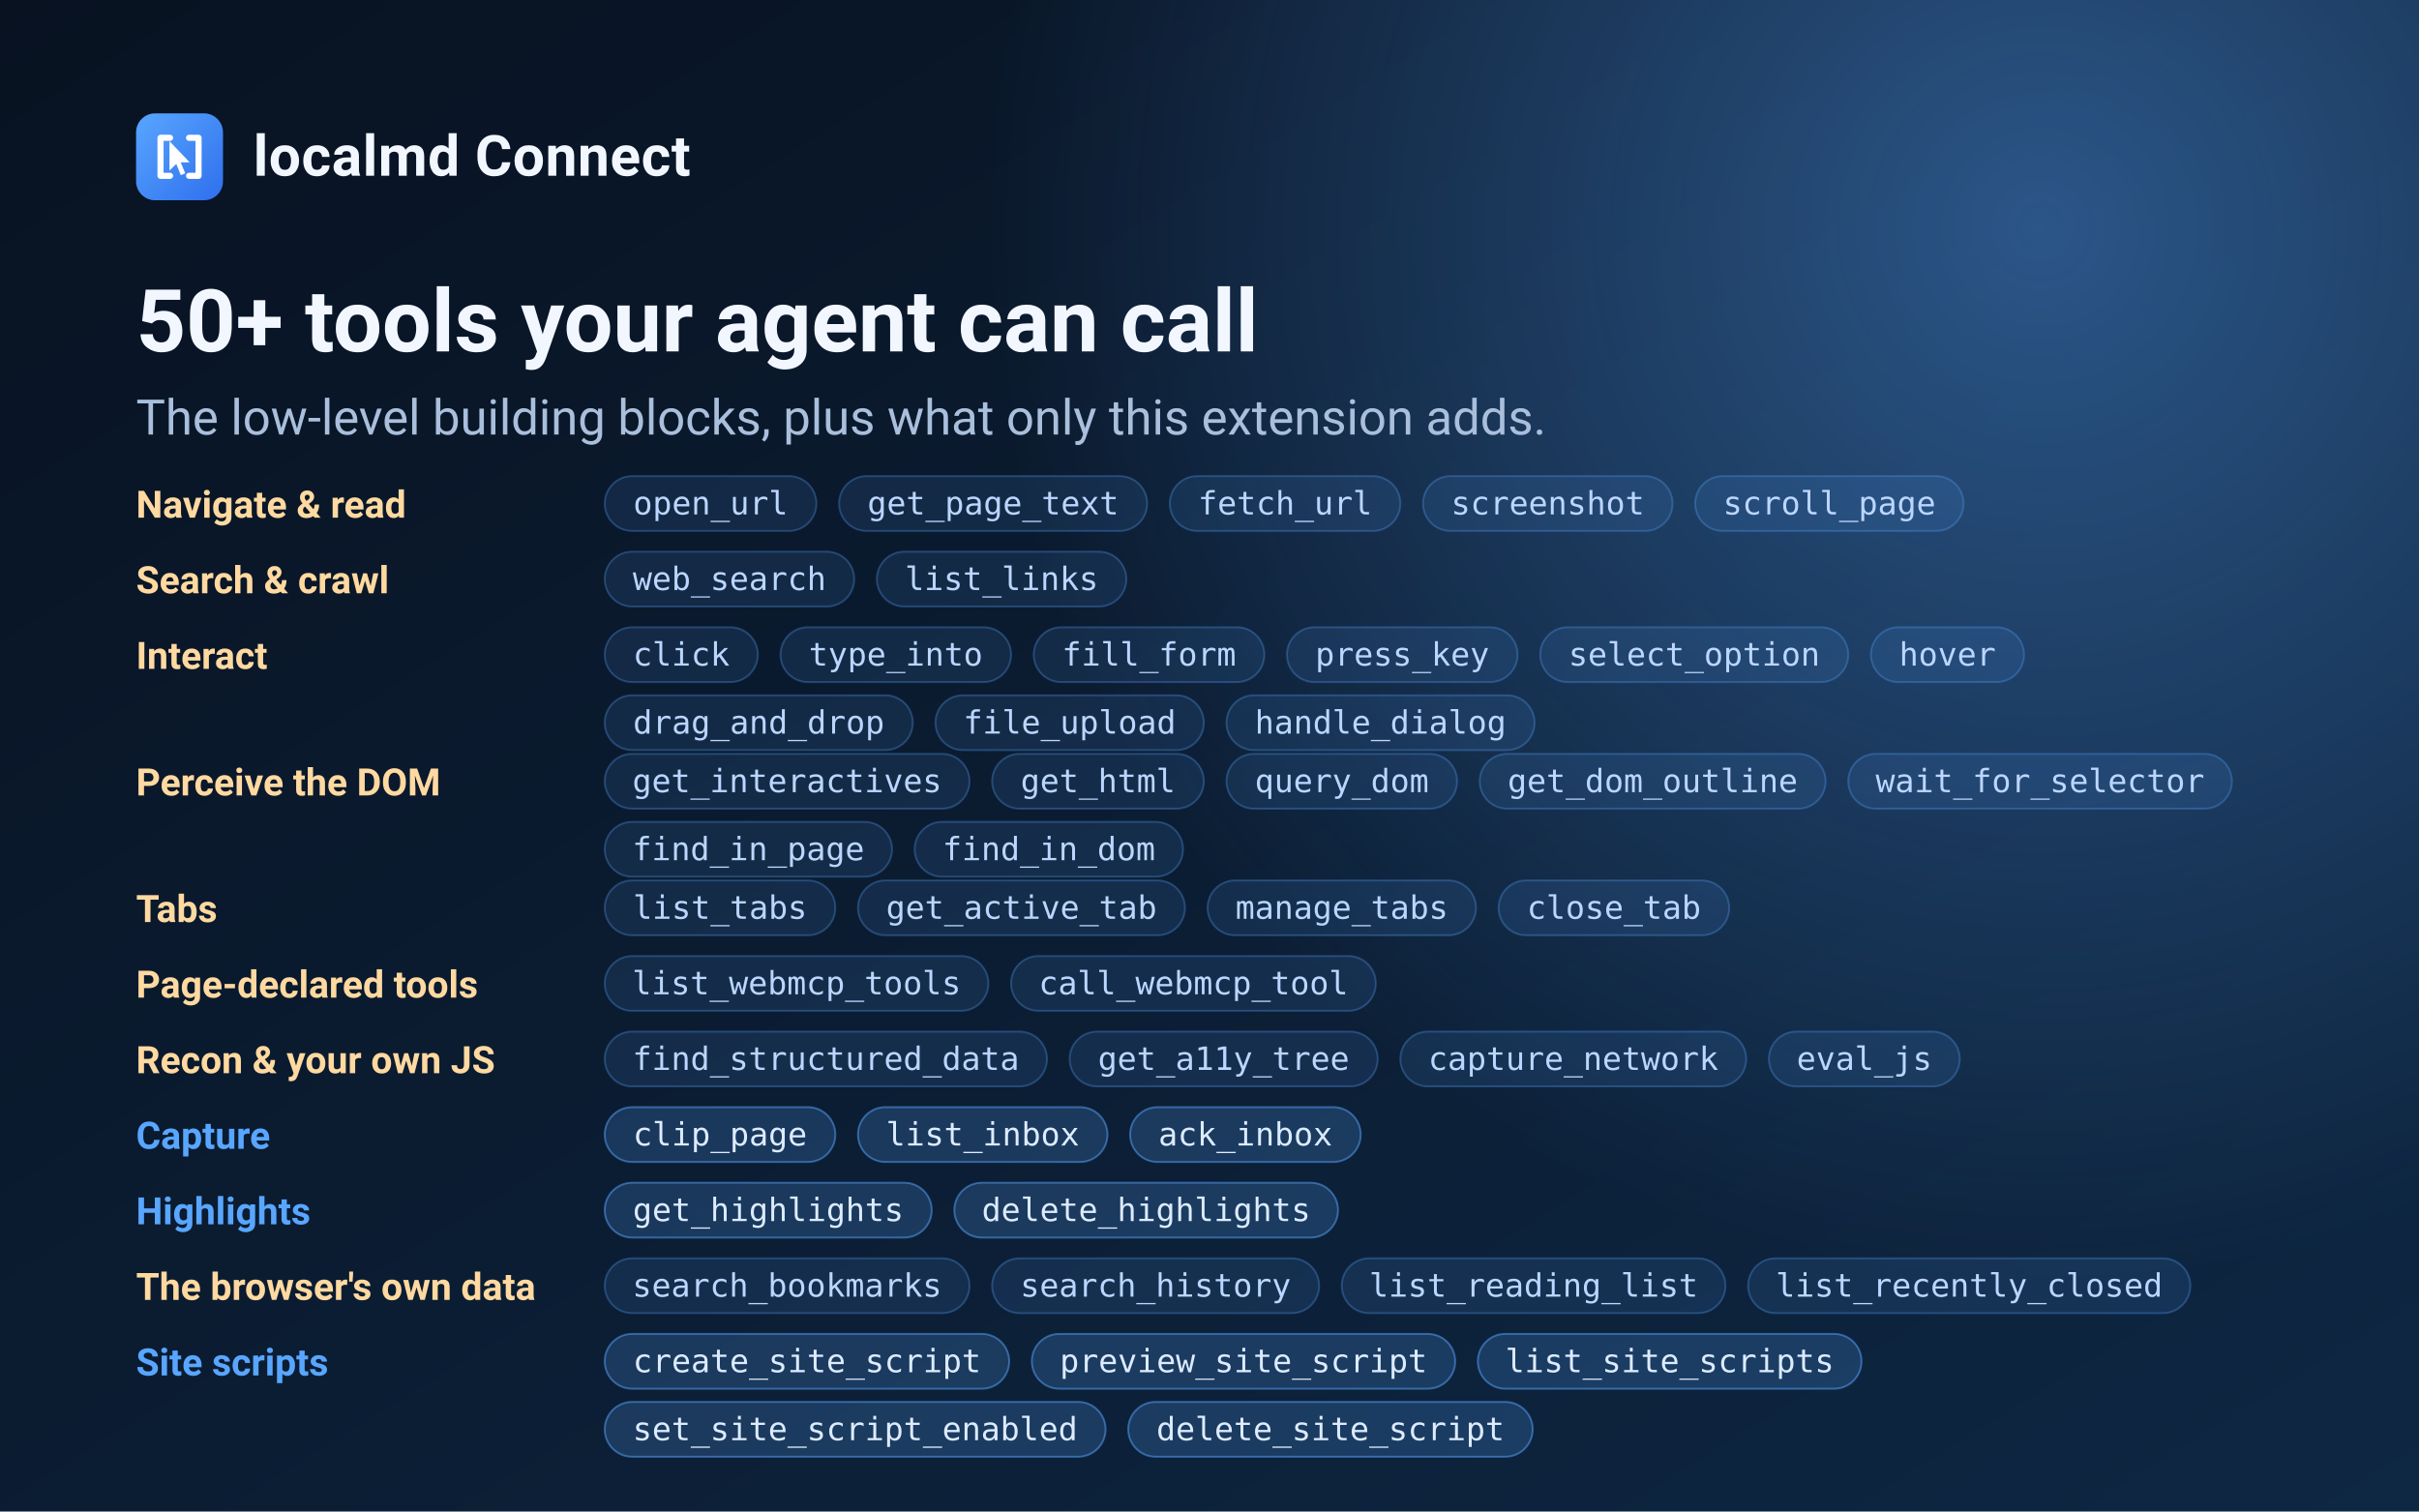
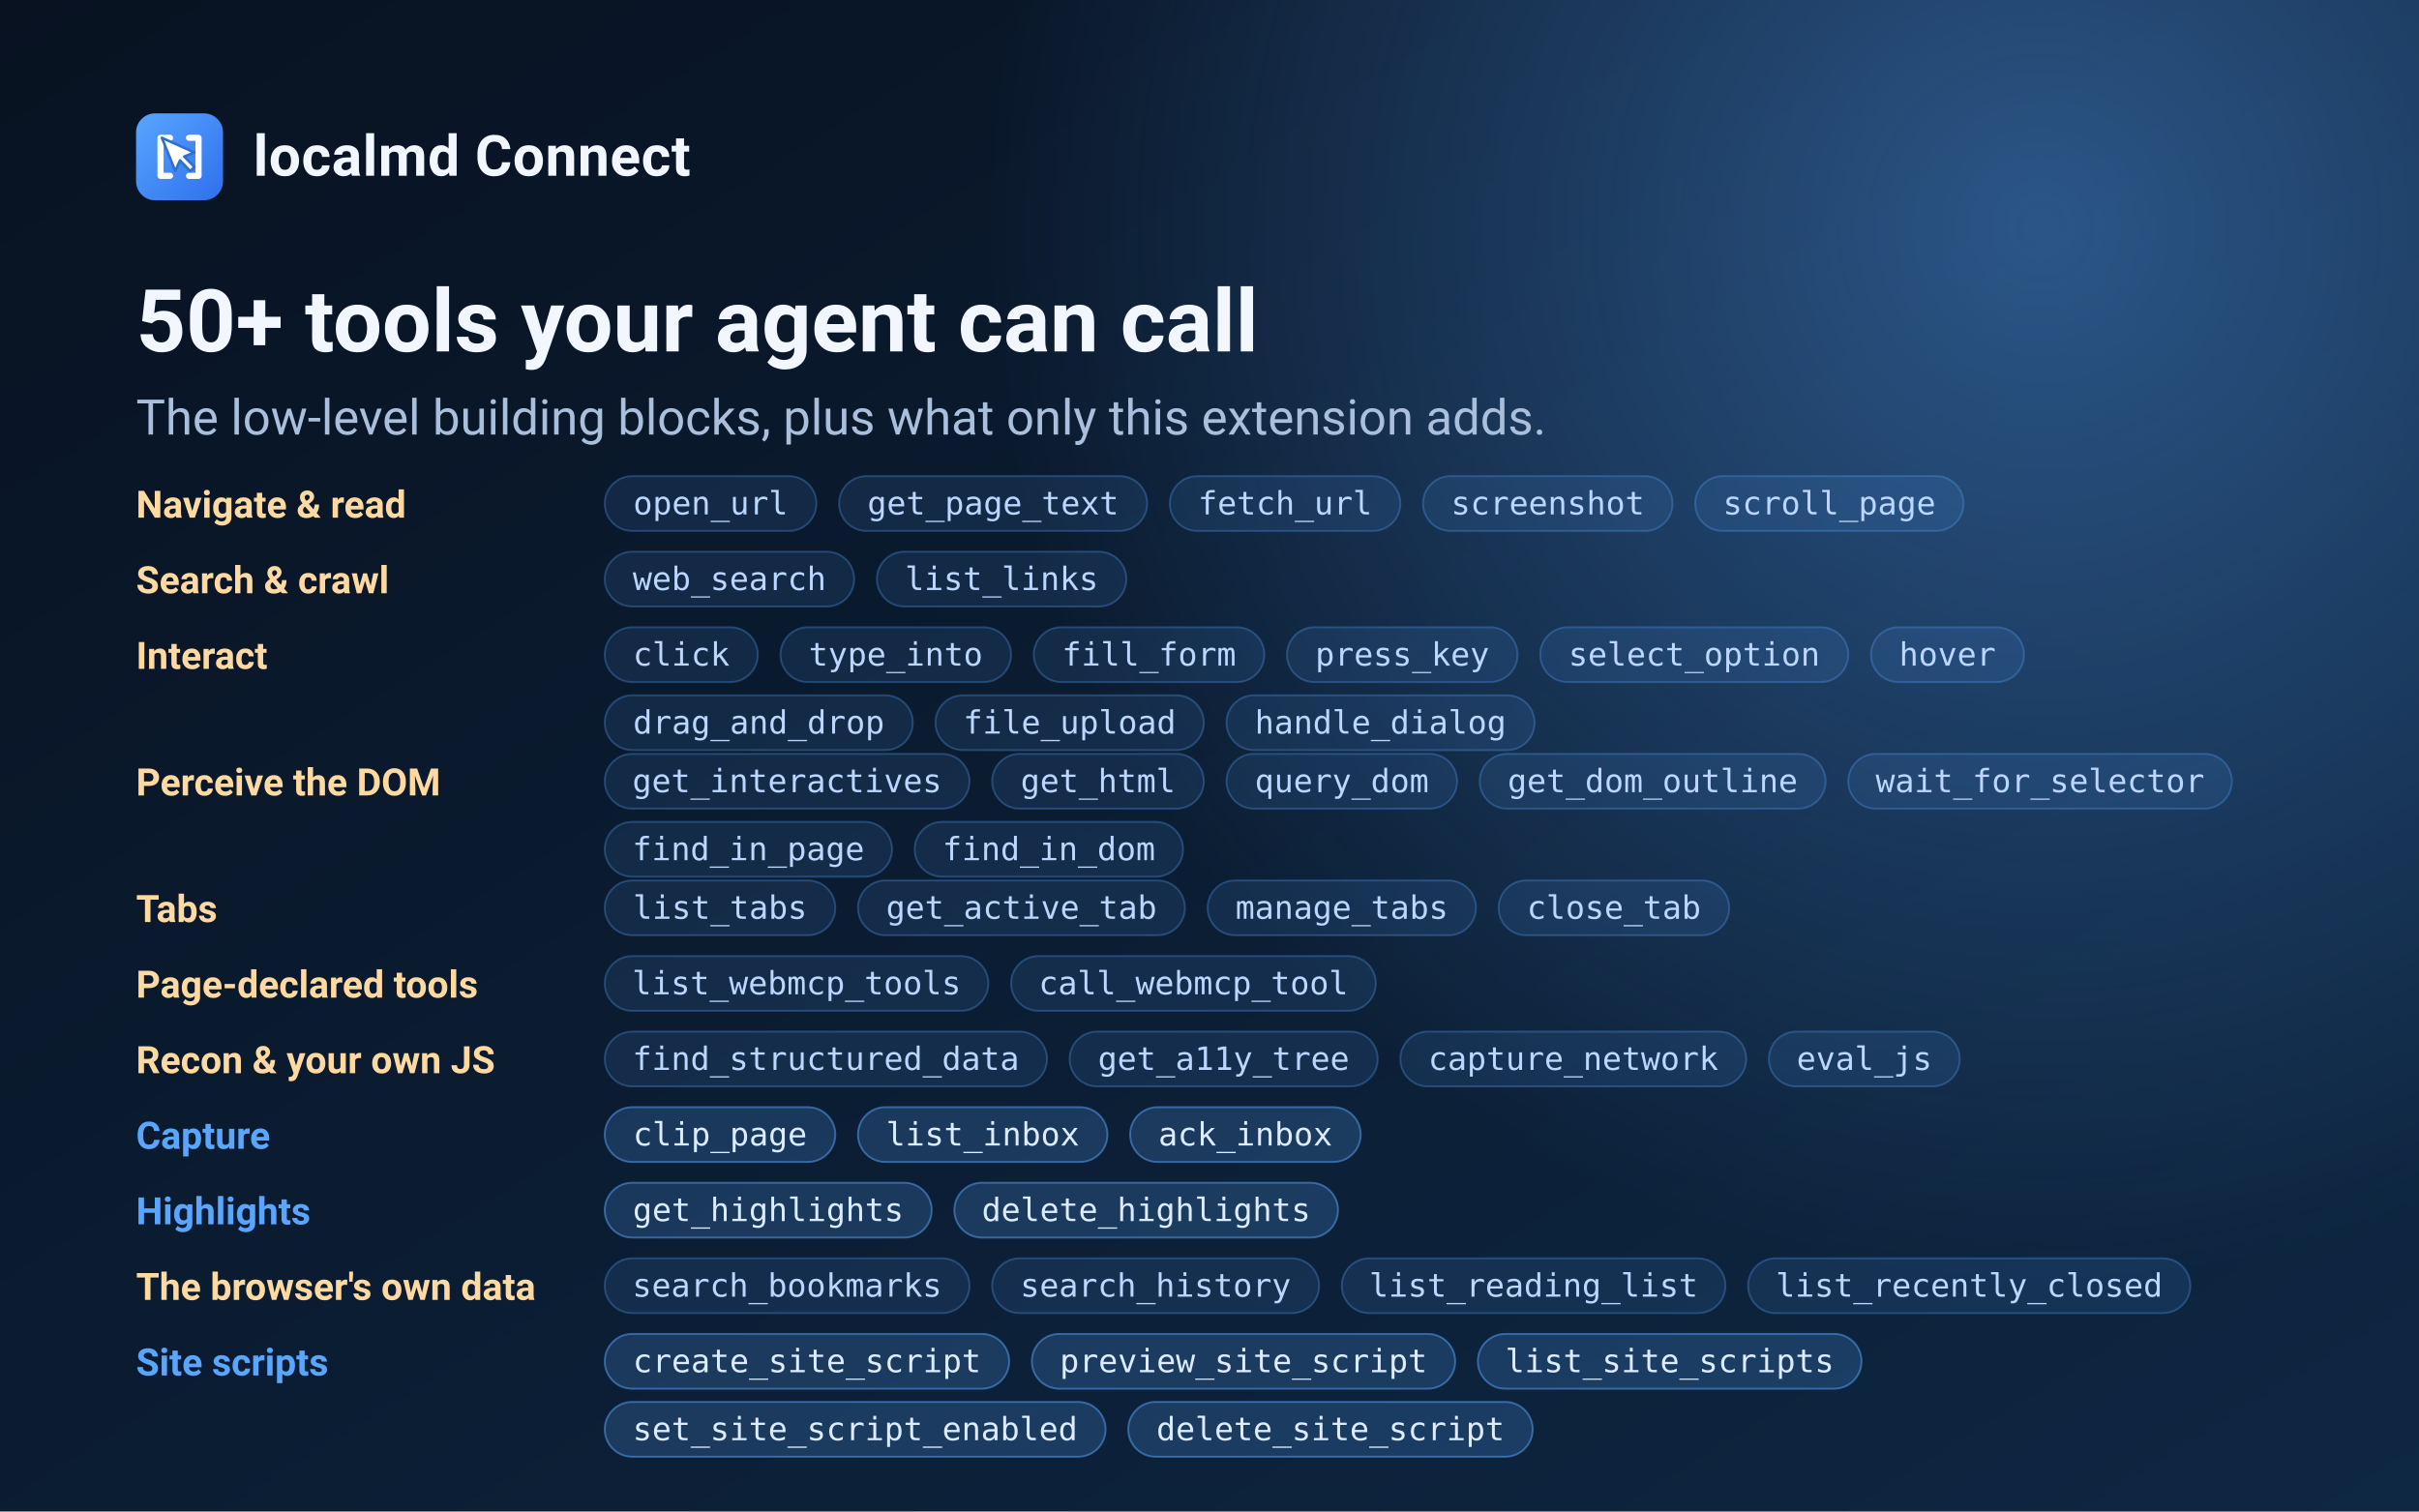
<svg xmlns="http://www.w3.org/2000/svg" width="1280" height="800" viewBox="0 0 1280 800">
  <defs>
    <linearGradient id="bg" x1="0" y1="0" x2="1" y2="1">
      <stop offset="0" stop-color="#081221" />
      <stop offset="1" stop-color="#0E2743" />
    </linearGradient>
    <linearGradient id="brand" x1="0" y1="0" x2="1" y2="1">
      <stop offset="0" stop-color="#58A6FF" />
      <stop offset="1" stop-color="#2F6FED" />
    </linearGradient>
    <radialGradient id="glowB" cx="0.5" cy="0.5" r="0.5">
      <stop offset="0" stop-color="#58A6FF" stop-opacity="0.42" />
      <stop offset="1" stop-color="#58A6FF" stop-opacity="0" />
    </radialGradient>
    <radialGradient id="glowD" cx="0.5" cy="0.5" r="0.5">
      <stop offset="0" stop-color="#2F6FED" stop-opacity="0.4" />
      <stop offset="1" stop-color="#2F6FED" stop-opacity="0" />
    </radialGradient>
  </defs>
  <rect width="1280" height="800" fill="url(#bg)" />
  <circle cx="1080" cy="120" r="560" fill="url(#glowB)" />
  <g transform="translate(72 60) scale(0.359375)">
    <rect width="128" height="128" rx="28" fill="url(#brand)" />
    <g fill="none" stroke="#fff" stroke-width="9" stroke-linecap="round" stroke-linejoin="round">
      <path d="M50 36H36v56h14" />
      <path d="M78 36h14v56H78" />
    </g>
-     <path d="M49.2 41 L49.2 84.2 L59.2 74.5 L65.9 91 L72.4 88.3 L65.7 72.1 L78.9 72.1 Z" fill="#fff" />
+     <path d="M0 0 L0 16 L3.7 12.4 L6.2 18.5 L8.6 17.5 L6.1 11.5 L11 11.5 Z" transform="translate(38 36) rotate(-22) scale(3.3)" fill="#fff" stroke="#2f6fd0" stroke-width="1.15" stroke-linejoin="round" />
  </g>
  <text x="134" y="93" font-family="-apple-system,'SF Pro Display','Segoe UI',Roboto,Helvetica,Arial,sans-serif" font-size="30" font-weight="700" fill="#F2F7FF" text-anchor="start" letter-spacing="0.3" opacity="1">localmd Connect</text>
  <text x="72" y="186" font-family="-apple-system,'SF Pro Display','Segoe UI',Roboto,Helvetica,Arial,sans-serif" font-size="46" font-weight="700" fill="#F2F7FF" text-anchor="start" letter-spacing="0" opacity="1">50+ tools your agent can call</text>
  <text x="72" y="230" font-family="-apple-system,'SF Pro Display','Segoe UI',Roboto,Helvetica,Arial,sans-serif" font-size="26" font-weight="400" fill="#A9BFDC" text-anchor="start" letter-spacing="0" opacity="1">The low-level building blocks, plus what only this extension adds.</text>
  <text x="72" y="274" font-family="-apple-system,'SF Pro Display','Segoe UI',Roboto,Helvetica,Arial,sans-serif" font-size="20" font-weight="700" fill="#FFD9A0" text-anchor="start" letter-spacing="0" opacity="1">Navigate &amp; read</text>
  <g>
    <rect x="320" y="252" width="112" height="29" rx="14.5" fill="rgba(88,166,255,0.12)" stroke="rgba(88,166,255,0.30)" />
    <text x="376" y="272.28" font-family="ui-monospace,'SF Mono',Menlo,Consolas,monospace" font-size="17" font-weight="400" fill="#BBD6FF" text-anchor="middle" letter-spacing="0" opacity="1">open_url</text>
  </g>
  <g>
    <rect x="444" y="252" width="163" height="29" rx="14.5" fill="rgba(88,166,255,0.12)" stroke="rgba(88,166,255,0.30)" />
    <text x="525.5" y="272.28" font-family="ui-monospace,'SF Mono',Menlo,Consolas,monospace" font-size="17" font-weight="400" fill="#BBD6FF" text-anchor="middle" letter-spacing="0" opacity="1">get_page_text</text>
  </g>
  <g>
    <rect x="619" y="252" width="122" height="29" rx="14.5" fill="rgba(88,166,255,0.12)" stroke="rgba(88,166,255,0.30)" />
    <text x="680" y="272.28" font-family="ui-monospace,'SF Mono',Menlo,Consolas,monospace" font-size="17" font-weight="400" fill="#BBD6FF" text-anchor="middle" letter-spacing="0" opacity="1">fetch_url</text>
  </g>
  <g>
    <rect x="753" y="252" width="132" height="29" rx="14.5" fill="rgba(88,166,255,0.12)" stroke="rgba(88,166,255,0.30)" />
    <text x="819" y="272.28" font-family="ui-monospace,'SF Mono',Menlo,Consolas,monospace" font-size="17" font-weight="400" fill="#BBD6FF" text-anchor="middle" letter-spacing="0" opacity="1">screenshot</text>
  </g>
  <g>
    <rect x="897" y="252" width="142" height="29" rx="14.5" fill="rgba(88,166,255,0.12)" stroke="rgba(88,166,255,0.30)" />
    <text x="968" y="272.28" font-family="ui-monospace,'SF Mono',Menlo,Consolas,monospace" font-size="17" font-weight="400" fill="#BBD6FF" text-anchor="middle" letter-spacing="0" opacity="1">scroll_page</text>
  </g>
  <text x="72" y="314" font-family="-apple-system,'SF Pro Display','Segoe UI',Roboto,Helvetica,Arial,sans-serif" font-size="20" font-weight="700" fill="#FFD9A0" text-anchor="start" letter-spacing="0" opacity="1">Search &amp; crawl</text>
  <g>
    <rect x="320" y="292" width="132" height="29" rx="14.5" fill="rgba(88,166,255,0.12)" stroke="rgba(88,166,255,0.30)" />
    <text x="386" y="312.28" font-family="ui-monospace,'SF Mono',Menlo,Consolas,monospace" font-size="17" font-weight="400" fill="#BBD6FF" text-anchor="middle" letter-spacing="0" opacity="1">web_search</text>
  </g>
  <g>
    <rect x="464" y="292" width="132" height="29" rx="14.5" fill="rgba(88,166,255,0.12)" stroke="rgba(88,166,255,0.30)" />
    <text x="530" y="312.28" font-family="ui-monospace,'SF Mono',Menlo,Consolas,monospace" font-size="17" font-weight="400" fill="#BBD6FF" text-anchor="middle" letter-spacing="0" opacity="1">list_links</text>
  </g>
  <text x="72" y="354" font-family="-apple-system,'SF Pro Display','Segoe UI',Roboto,Helvetica,Arial,sans-serif" font-size="20" font-weight="700" fill="#FFD9A0" text-anchor="start" letter-spacing="0" opacity="1">Interact</text>
  <g>
    <rect x="320" y="332" width="81" height="29" rx="14.5" fill="rgba(88,166,255,0.12)" stroke="rgba(88,166,255,0.30)" />
    <text x="360.5" y="352.28" font-family="ui-monospace,'SF Mono',Menlo,Consolas,monospace" font-size="17" font-weight="400" fill="#BBD6FF" text-anchor="middle" letter-spacing="0" opacity="1">click</text>
  </g>
  <g>
    <rect x="413" y="332" width="122" height="29" rx="14.5" fill="rgba(88,166,255,0.12)" stroke="rgba(88,166,255,0.30)" />
    <text x="474" y="352.28" font-family="ui-monospace,'SF Mono',Menlo,Consolas,monospace" font-size="17" font-weight="400" fill="#BBD6FF" text-anchor="middle" letter-spacing="0" opacity="1">type_into</text>
  </g>
  <g>
    <rect x="547" y="332" width="122" height="29" rx="14.5" fill="rgba(88,166,255,0.12)" stroke="rgba(88,166,255,0.30)" />
    <text x="608" y="352.28" font-family="ui-monospace,'SF Mono',Menlo,Consolas,monospace" font-size="17" font-weight="400" fill="#BBD6FF" text-anchor="middle" letter-spacing="0" opacity="1">fill_form</text>
  </g>
  <g>
    <rect x="681" y="332" width="122" height="29" rx="14.5" fill="rgba(88,166,255,0.12)" stroke="rgba(88,166,255,0.30)" />
    <text x="742" y="352.28" font-family="ui-monospace,'SF Mono',Menlo,Consolas,monospace" font-size="17" font-weight="400" fill="#BBD6FF" text-anchor="middle" letter-spacing="0" opacity="1">press_key</text>
  </g>
  <g>
    <rect x="815" y="332" width="163" height="29" rx="14.5" fill="rgba(88,166,255,0.12)" stroke="rgba(88,166,255,0.30)" />
    <text x="896.5" y="352.28" font-family="ui-monospace,'SF Mono',Menlo,Consolas,monospace" font-size="17" font-weight="400" fill="#BBD6FF" text-anchor="middle" letter-spacing="0" opacity="1">select_option</text>
  </g>
  <g>
    <rect x="990" y="332" width="81" height="29" rx="14.5" fill="rgba(88,166,255,0.12)" stroke="rgba(88,166,255,0.30)" />
    <text x="1030.5" y="352.28" font-family="ui-monospace,'SF Mono',Menlo,Consolas,monospace" font-size="17" font-weight="400" fill="#BBD6FF" text-anchor="middle" letter-spacing="0" opacity="1">hover</text>
  </g>
  <g>
    <rect x="320" y="368" width="163" height="29" rx="14.5" fill="rgba(88,166,255,0.12)" stroke="rgba(88,166,255,0.30)" />
    <text x="401.5" y="388.28" font-family="ui-monospace,'SF Mono',Menlo,Consolas,monospace" font-size="17" font-weight="400" fill="#BBD6FF" text-anchor="middle" letter-spacing="0" opacity="1">drag_and_drop</text>
  </g>
  <g>
    <rect x="495" y="368" width="142" height="29" rx="14.5" fill="rgba(88,166,255,0.12)" stroke="rgba(88,166,255,0.30)" />
    <text x="566" y="388.28" font-family="ui-monospace,'SF Mono',Menlo,Consolas,monospace" font-size="17" font-weight="400" fill="#BBD6FF" text-anchor="middle" letter-spacing="0" opacity="1">file_upload</text>
  </g>
  <g>
    <rect x="649" y="368" width="163" height="29" rx="14.5" fill="rgba(88,166,255,0.12)" stroke="rgba(88,166,255,0.30)" />
    <text x="730.5" y="388.28" font-family="ui-monospace,'SF Mono',Menlo,Consolas,monospace" font-size="17" font-weight="400" fill="#BBD6FF" text-anchor="middle" letter-spacing="0" opacity="1">handle_dialog</text>
  </g>
  <text x="72" y="421" font-family="-apple-system,'SF Pro Display','Segoe UI',Roboto,Helvetica,Arial,sans-serif" font-size="20" font-weight="700" fill="#FFD9A0" text-anchor="start" letter-spacing="0" opacity="1">Perceive the DOM</text>
  <g>
    <rect x="320" y="399" width="193" height="29" rx="14.5" fill="rgba(88,166,255,0.12)" stroke="rgba(88,166,255,0.30)" />
    <text x="416.5" y="419.28" font-family="ui-monospace,'SF Mono',Menlo,Consolas,monospace" font-size="17" font-weight="400" fill="#BBD6FF" text-anchor="middle" letter-spacing="0" opacity="1">get_interactives</text>
  </g>
  <g>
    <rect x="525" y="399" width="112" height="29" rx="14.5" fill="rgba(88,166,255,0.12)" stroke="rgba(88,166,255,0.30)" />
    <text x="581" y="419.28" font-family="ui-monospace,'SF Mono',Menlo,Consolas,monospace" font-size="17" font-weight="400" fill="#BBD6FF" text-anchor="middle" letter-spacing="0" opacity="1">get_html</text>
  </g>
  <g>
    <rect x="649" y="399" width="122" height="29" rx="14.5" fill="rgba(88,166,255,0.12)" stroke="rgba(88,166,255,0.30)" />
    <text x="710" y="419.28" font-family="ui-monospace,'SF Mono',Menlo,Consolas,monospace" font-size="17" font-weight="400" fill="#BBD6FF" text-anchor="middle" letter-spacing="0" opacity="1">query_dom</text>
  </g>
  <g>
    <rect x="783" y="399" width="183" height="29" rx="14.5" fill="rgba(88,166,255,0.12)" stroke="rgba(88,166,255,0.30)" />
    <text x="874.5" y="419.28" font-family="ui-monospace,'SF Mono',Menlo,Consolas,monospace" font-size="17" font-weight="400" fill="#BBD6FF" text-anchor="middle" letter-spacing="0" opacity="1">get_dom_outline</text>
  </g>
  <g>
    <rect x="978" y="399" width="203" height="29" rx="14.5" fill="rgba(88,166,255,0.12)" stroke="rgba(88,166,255,0.30)" />
    <text x="1079.5" y="419.28" font-family="ui-monospace,'SF Mono',Menlo,Consolas,monospace" font-size="17" font-weight="400" fill="#BBD6FF" text-anchor="middle" letter-spacing="0" opacity="1">wait_for_selector</text>
  </g>
  <g>
    <rect x="320" y="435" width="152" height="29" rx="14.5" fill="rgba(88,166,255,0.12)" stroke="rgba(88,166,255,0.30)" />
    <text x="396" y="455.28" font-family="ui-monospace,'SF Mono',Menlo,Consolas,monospace" font-size="17" font-weight="400" fill="#BBD6FF" text-anchor="middle" letter-spacing="0" opacity="1">find_in_page</text>
  </g>
  <g>
    <rect x="484" y="435" width="142" height="29" rx="14.5" fill="rgba(88,166,255,0.12)" stroke="rgba(88,166,255,0.30)" />
    <text x="555" y="455.28" font-family="ui-monospace,'SF Mono',Menlo,Consolas,monospace" font-size="17" font-weight="400" fill="#BBD6FF" text-anchor="middle" letter-spacing="0" opacity="1">find_in_dom</text>
  </g>
  <text x="72" y="488" font-family="-apple-system,'SF Pro Display','Segoe UI',Roboto,Helvetica,Arial,sans-serif" font-size="20" font-weight="700" fill="#FFD9A0" text-anchor="start" letter-spacing="0" opacity="1">Tabs</text>
  <g>
    <rect x="320" y="466" width="122" height="29" rx="14.5" fill="rgba(88,166,255,0.12)" stroke="rgba(88,166,255,0.30)" />
    <text x="381" y="486.28" font-family="ui-monospace,'SF Mono',Menlo,Consolas,monospace" font-size="17" font-weight="400" fill="#BBD6FF" text-anchor="middle" letter-spacing="0" opacity="1">list_tabs</text>
  </g>
  <g>
    <rect x="454" y="466" width="173" height="29" rx="14.5" fill="rgba(88,166,255,0.12)" stroke="rgba(88,166,255,0.30)" />
    <text x="540.5" y="486.28" font-family="ui-monospace,'SF Mono',Menlo,Consolas,monospace" font-size="17" font-weight="400" fill="#BBD6FF" text-anchor="middle" letter-spacing="0" opacity="1">get_active_tab</text>
  </g>
  <g>
    <rect x="639" y="466" width="142" height="29" rx="14.5" fill="rgba(88,166,255,0.12)" stroke="rgba(88,166,255,0.30)" />
    <text x="710" y="486.28" font-family="ui-monospace,'SF Mono',Menlo,Consolas,monospace" font-size="17" font-weight="400" fill="#BBD6FF" text-anchor="middle" letter-spacing="0" opacity="1">manage_tabs</text>
  </g>
  <g>
    <rect x="793" y="466" width="122" height="29" rx="14.5" fill="rgba(88,166,255,0.12)" stroke="rgba(88,166,255,0.30)" />
    <text x="854" y="486.28" font-family="ui-monospace,'SF Mono',Menlo,Consolas,monospace" font-size="17" font-weight="400" fill="#BBD6FF" text-anchor="middle" letter-spacing="0" opacity="1">close_tab</text>
  </g>
  <text x="72" y="528" font-family="-apple-system,'SF Pro Display','Segoe UI',Roboto,Helvetica,Arial,sans-serif" font-size="20" font-weight="700" fill="#FFD9A0" text-anchor="start" letter-spacing="0" opacity="1">Page-declared tools</text>
  <g>
    <rect x="320" y="506" width="203" height="29" rx="14.5" fill="rgba(88,166,255,0.12)" stroke="rgba(88,166,255,0.30)" />
    <text x="421.5" y="526.28" font-family="ui-monospace,'SF Mono',Menlo,Consolas,monospace" font-size="17" font-weight="400" fill="#BBD6FF" text-anchor="middle" letter-spacing="0" opacity="1">list_webmcp_tools</text>
  </g>
  <g>
    <rect x="535" y="506" width="193" height="29" rx="14.5" fill="rgba(88,166,255,0.12)" stroke="rgba(88,166,255,0.30)" />
    <text x="631.5" y="526.28" font-family="ui-monospace,'SF Mono',Menlo,Consolas,monospace" font-size="17" font-weight="400" fill="#BBD6FF" text-anchor="middle" letter-spacing="0" opacity="1">call_webmcp_tool</text>
  </g>
  <text x="72" y="568" font-family="-apple-system,'SF Pro Display','Segoe UI',Roboto,Helvetica,Arial,sans-serif" font-size="20" font-weight="700" fill="#FFD9A0" text-anchor="start" letter-spacing="0" opacity="1">Recon &amp; your own JS</text>
  <g>
    <rect x="320" y="546" width="234" height="29" rx="14.5" fill="rgba(88,166,255,0.12)" stroke="rgba(88,166,255,0.30)" />
    <text x="437" y="566.28" font-family="ui-monospace,'SF Mono',Menlo,Consolas,monospace" font-size="17" font-weight="400" fill="#BBD6FF" text-anchor="middle" letter-spacing="0" opacity="1">find_structured_data</text>
  </g>
  <g>
    <rect x="566" y="546" width="163" height="29" rx="14.5" fill="rgba(88,166,255,0.12)" stroke="rgba(88,166,255,0.30)" />
    <text x="647.5" y="566.28" font-family="ui-monospace,'SF Mono',Menlo,Consolas,monospace" font-size="17" font-weight="400" fill="#BBD6FF" text-anchor="middle" letter-spacing="0" opacity="1">get_a11y_tree</text>
  </g>
  <g>
    <rect x="741" y="546" width="183" height="29" rx="14.5" fill="rgba(88,166,255,0.12)" stroke="rgba(88,166,255,0.30)" />
    <text x="832.5" y="566.28" font-family="ui-monospace,'SF Mono',Menlo,Consolas,monospace" font-size="17" font-weight="400" fill="#BBD6FF" text-anchor="middle" letter-spacing="0" opacity="1">capture_network</text>
  </g>
  <g>
    <rect x="936" y="546" width="101" height="29" rx="14.5" fill="rgba(88,166,255,0.12)" stroke="rgba(88,166,255,0.30)" />
    <text x="986.5" y="566.28" font-family="ui-monospace,'SF Mono',Menlo,Consolas,monospace" font-size="17" font-weight="400" fill="#BBD6FF" text-anchor="middle" letter-spacing="0" opacity="1">eval_js</text>
  </g>
  <text x="72" y="608" font-family="-apple-system,'SF Pro Display','Segoe UI',Roboto,Helvetica,Arial,sans-serif" font-size="20" font-weight="700" fill="#58A6FF" text-anchor="start" letter-spacing="0" opacity="1">Capture</text>
  <g>
    <rect x="320" y="586" width="122" height="29" rx="14.5" fill="rgba(88,166,255,0.2)" stroke="rgba(88,166,255,0.5)" />
    <text x="381" y="606.28" font-family="ui-monospace,'SF Mono',Menlo,Consolas,monospace" font-size="17" font-weight="400" fill="#DCEBFF" text-anchor="middle" letter-spacing="0" opacity="1">clip_page</text>
  </g>
  <g>
    <rect x="454" y="586" width="132" height="29" rx="14.5" fill="rgba(88,166,255,0.2)" stroke="rgba(88,166,255,0.5)" />
    <text x="520" y="606.28" font-family="ui-monospace,'SF Mono',Menlo,Consolas,monospace" font-size="17" font-weight="400" fill="#DCEBFF" text-anchor="middle" letter-spacing="0" opacity="1">list_inbox</text>
  </g>
  <g>
    <rect x="598" y="586" width="122" height="29" rx="14.5" fill="rgba(88,166,255,0.2)" stroke="rgba(88,166,255,0.5)" />
    <text x="659" y="606.28" font-family="ui-monospace,'SF Mono',Menlo,Consolas,monospace" font-size="17" font-weight="400" fill="#DCEBFF" text-anchor="middle" letter-spacing="0" opacity="1">ack_inbox</text>
  </g>
  <text x="72" y="648" font-family="-apple-system,'SF Pro Display','Segoe UI',Roboto,Helvetica,Arial,sans-serif" font-size="20" font-weight="700" fill="#58A6FF" text-anchor="start" letter-spacing="0" opacity="1">Highlights</text>
  <g>
    <rect x="320" y="626" width="173" height="29" rx="14.5" fill="rgba(88,166,255,0.2)" stroke="rgba(88,166,255,0.5)" />
    <text x="406.5" y="646.28" font-family="ui-monospace,'SF Mono',Menlo,Consolas,monospace" font-size="17" font-weight="400" fill="#DCEBFF" text-anchor="middle" letter-spacing="0" opacity="1">get_highlights</text>
  </g>
  <g>
    <rect x="505" y="626" width="203" height="29" rx="14.5" fill="rgba(88,166,255,0.2)" stroke="rgba(88,166,255,0.5)" />
    <text x="606.5" y="646.28" font-family="ui-monospace,'SF Mono',Menlo,Consolas,monospace" font-size="17" font-weight="400" fill="#DCEBFF" text-anchor="middle" letter-spacing="0" opacity="1">delete_highlights</text>
  </g>
  <text x="72" y="688" font-family="-apple-system,'SF Pro Display','Segoe UI',Roboto,Helvetica,Arial,sans-serif" font-size="20" font-weight="700" fill="#FFD9A0" text-anchor="start" letter-spacing="0" opacity="1">The browser's own data</text>
  <g>
    <rect x="320" y="666" width="193" height="29" rx="14.5" fill="rgba(88,166,255,0.12)" stroke="rgba(88,166,255,0.30)" />
    <text x="416.5" y="686.28" font-family="ui-monospace,'SF Mono',Menlo,Consolas,monospace" font-size="17" font-weight="400" fill="#BBD6FF" text-anchor="middle" letter-spacing="0" opacity="1">search_bookmarks</text>
  </g>
  <g>
    <rect x="525" y="666" width="173" height="29" rx="14.5" fill="rgba(88,166,255,0.12)" stroke="rgba(88,166,255,0.30)" />
    <text x="611.5" y="686.28" font-family="ui-monospace,'SF Mono',Menlo,Consolas,monospace" font-size="17" font-weight="400" fill="#BBD6FF" text-anchor="middle" letter-spacing="0" opacity="1">search_history</text>
  </g>
  <g>
    <rect x="710" y="666" width="203" height="29" rx="14.5" fill="rgba(88,166,255,0.12)" stroke="rgba(88,166,255,0.30)" />
    <text x="811.5" y="686.28" font-family="ui-monospace,'SF Mono',Menlo,Consolas,monospace" font-size="17" font-weight="400" fill="#BBD6FF" text-anchor="middle" letter-spacing="0" opacity="1">list_reading_list</text>
  </g>
  <g>
    <rect x="925" y="666" width="234" height="29" rx="14.5" fill="rgba(88,166,255,0.12)" stroke="rgba(88,166,255,0.30)" />
    <text x="1042" y="686.28" font-family="ui-monospace,'SF Mono',Menlo,Consolas,monospace" font-size="17" font-weight="400" fill="#BBD6FF" text-anchor="middle" letter-spacing="0" opacity="1">list_recently_closed</text>
  </g>
  <text x="72" y="728" font-family="-apple-system,'SF Pro Display','Segoe UI',Roboto,Helvetica,Arial,sans-serif" font-size="20" font-weight="700" fill="#58A6FF" text-anchor="start" letter-spacing="0" opacity="1">Site scripts</text>
  <g>
    <rect x="320" y="706" width="214" height="29" rx="14.5" fill="rgba(88,166,255,0.2)" stroke="rgba(88,166,255,0.5)" />
    <text x="427" y="726.28" font-family="ui-monospace,'SF Mono',Menlo,Consolas,monospace" font-size="17" font-weight="400" fill="#DCEBFF" text-anchor="middle" letter-spacing="0" opacity="1">create_site_script</text>
  </g>
  <g>
    <rect x="546" y="706" width="224" height="29" rx="14.5" fill="rgba(88,166,255,0.2)" stroke="rgba(88,166,255,0.5)" />
    <text x="658" y="726.28" font-family="ui-monospace,'SF Mono',Menlo,Consolas,monospace" font-size="17" font-weight="400" fill="#DCEBFF" text-anchor="middle" letter-spacing="0" opacity="1">preview_site_script</text>
  </g>
  <g>
    <rect x="782" y="706" width="203" height="29" rx="14.5" fill="rgba(88,166,255,0.2)" stroke="rgba(88,166,255,0.5)" />
    <text x="883.5" y="726.28" font-family="ui-monospace,'SF Mono',Menlo,Consolas,monospace" font-size="17" font-weight="400" fill="#DCEBFF" text-anchor="middle" letter-spacing="0" opacity="1">list_site_scripts</text>
  </g>
  <g>
    <rect x="320" y="742" width="265" height="29" rx="14.5" fill="rgba(88,166,255,0.2)" stroke="rgba(88,166,255,0.5)" />
    <text x="452.5" y="762.28" font-family="ui-monospace,'SF Mono',Menlo,Consolas,monospace" font-size="17" font-weight="400" fill="#DCEBFF" text-anchor="middle" letter-spacing="0" opacity="1">set_site_script_enabled</text>
  </g>
  <g>
    <rect x="597" y="742" width="214" height="29" rx="14.5" fill="rgba(88,166,255,0.2)" stroke="rgba(88,166,255,0.5)" />
    <text x="704" y="762.28" font-family="ui-monospace,'SF Mono',Menlo,Consolas,monospace" font-size="17" font-weight="400" fill="#DCEBFF" text-anchor="middle" letter-spacing="0" opacity="1">delete_site_script</text>
  </g>
</svg>
